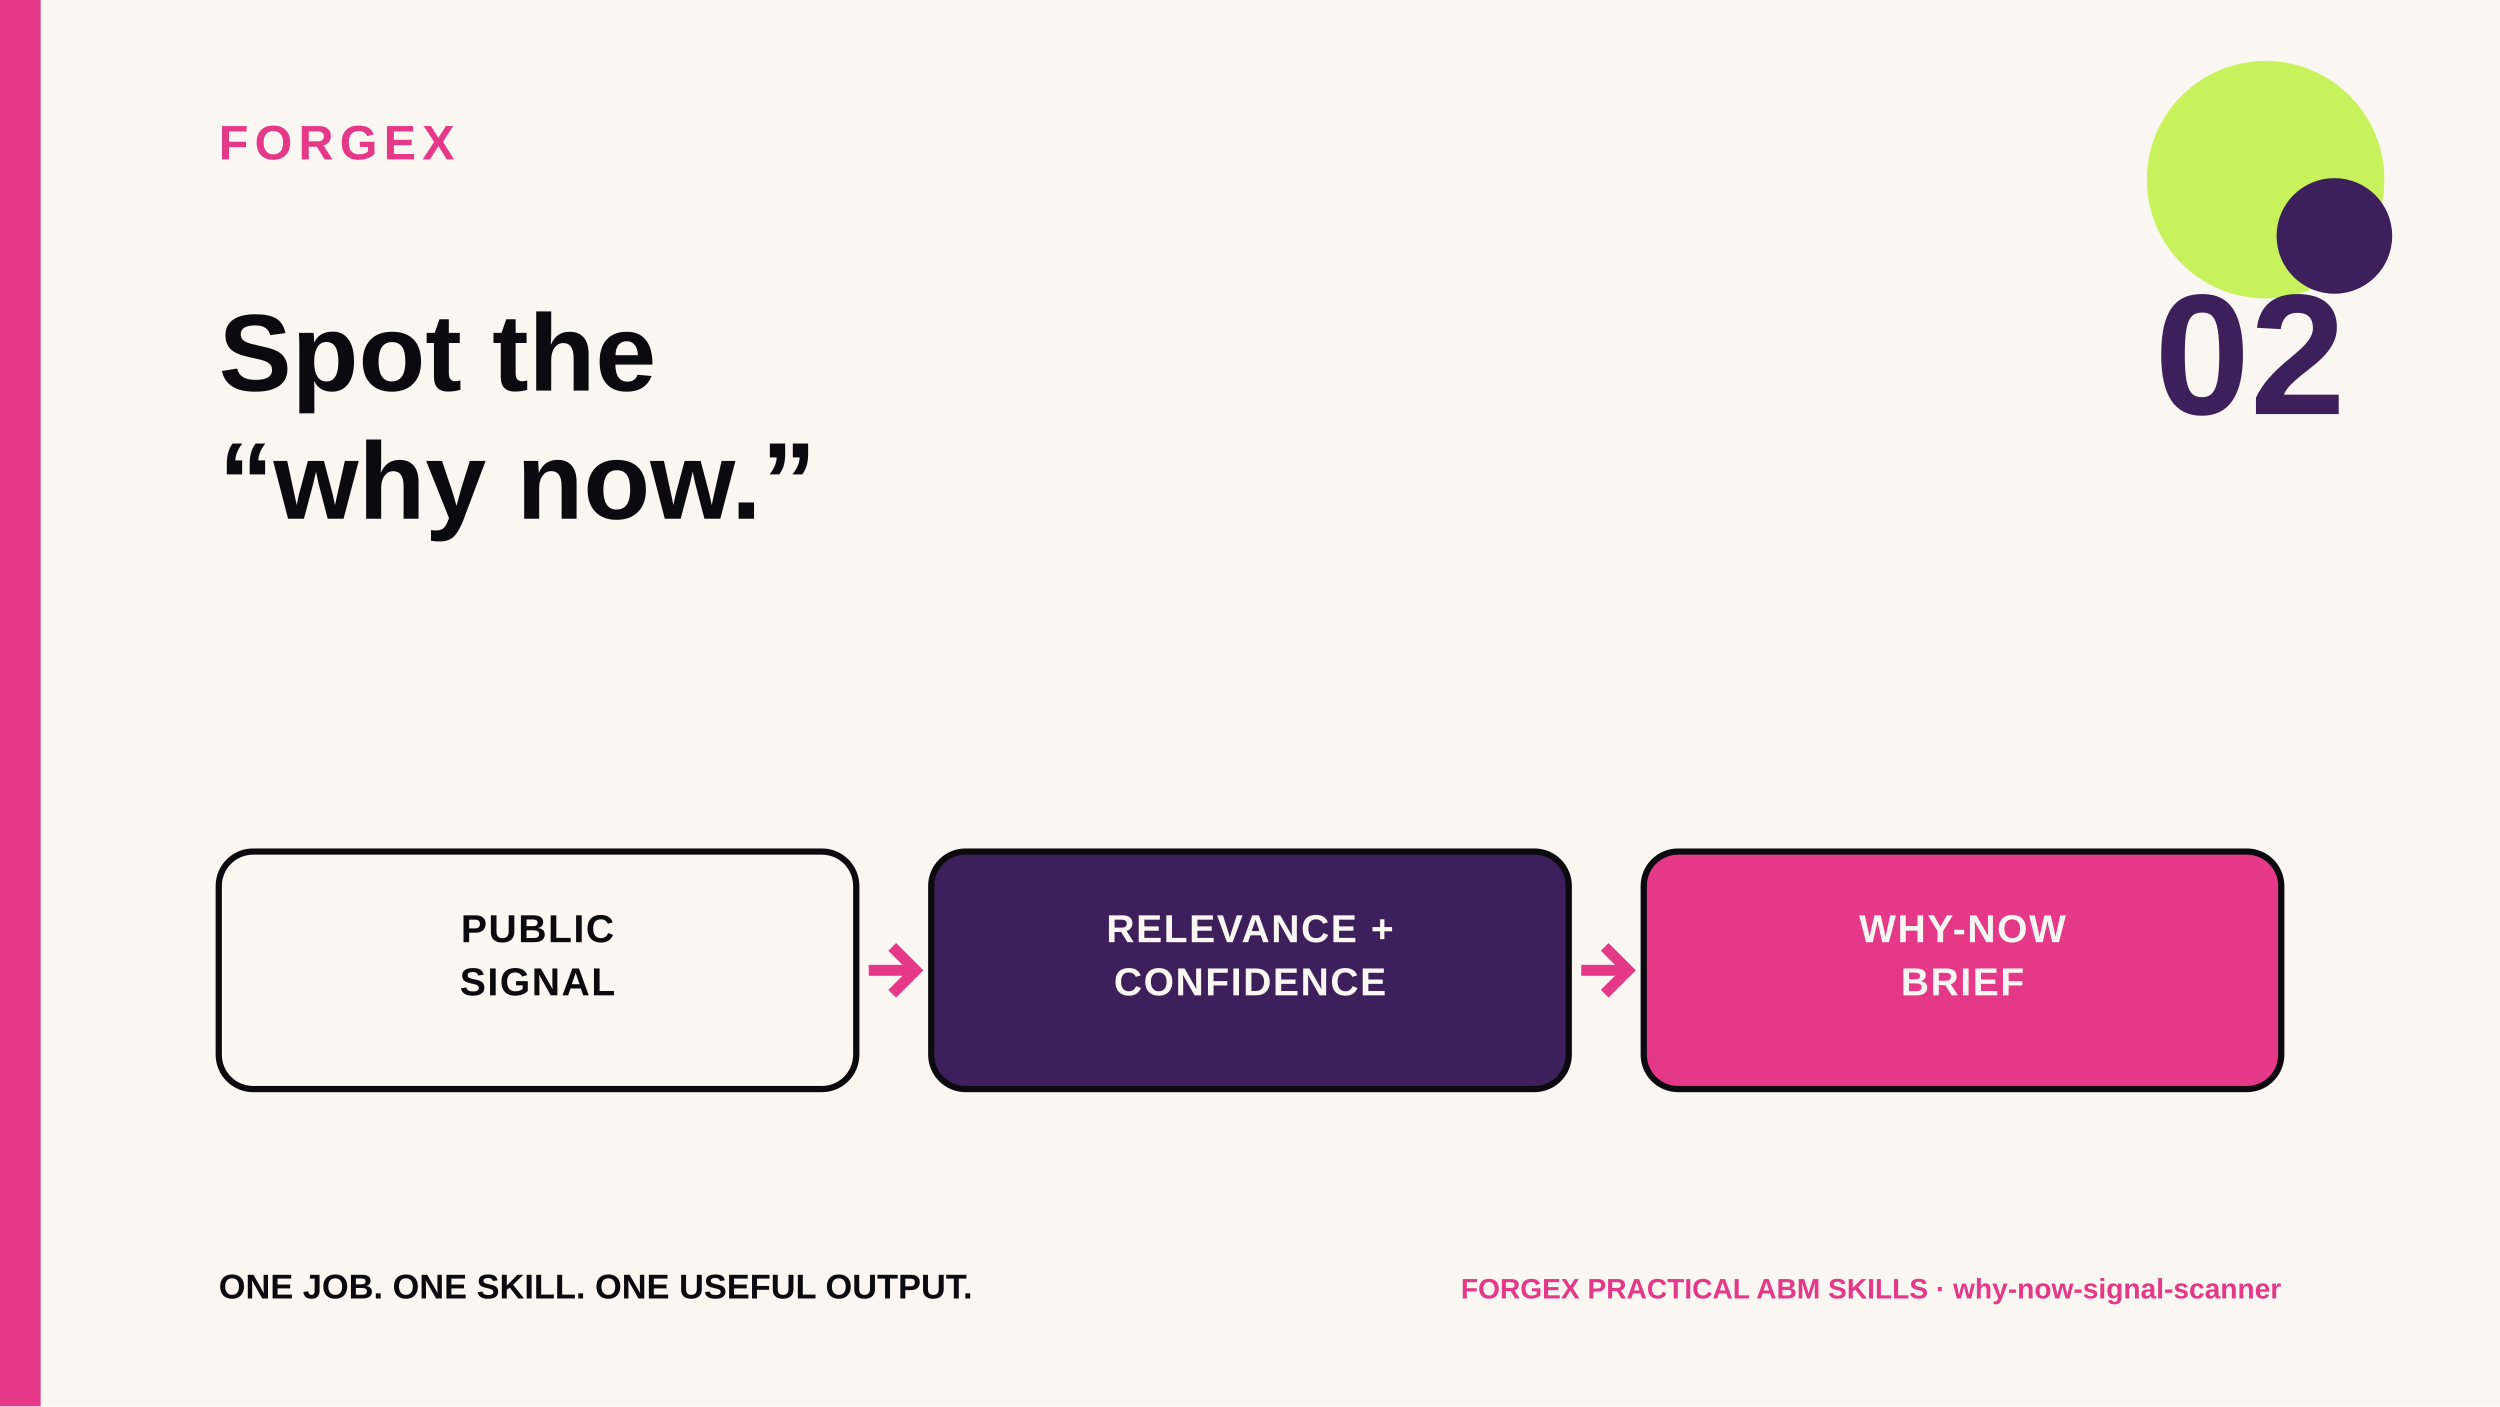
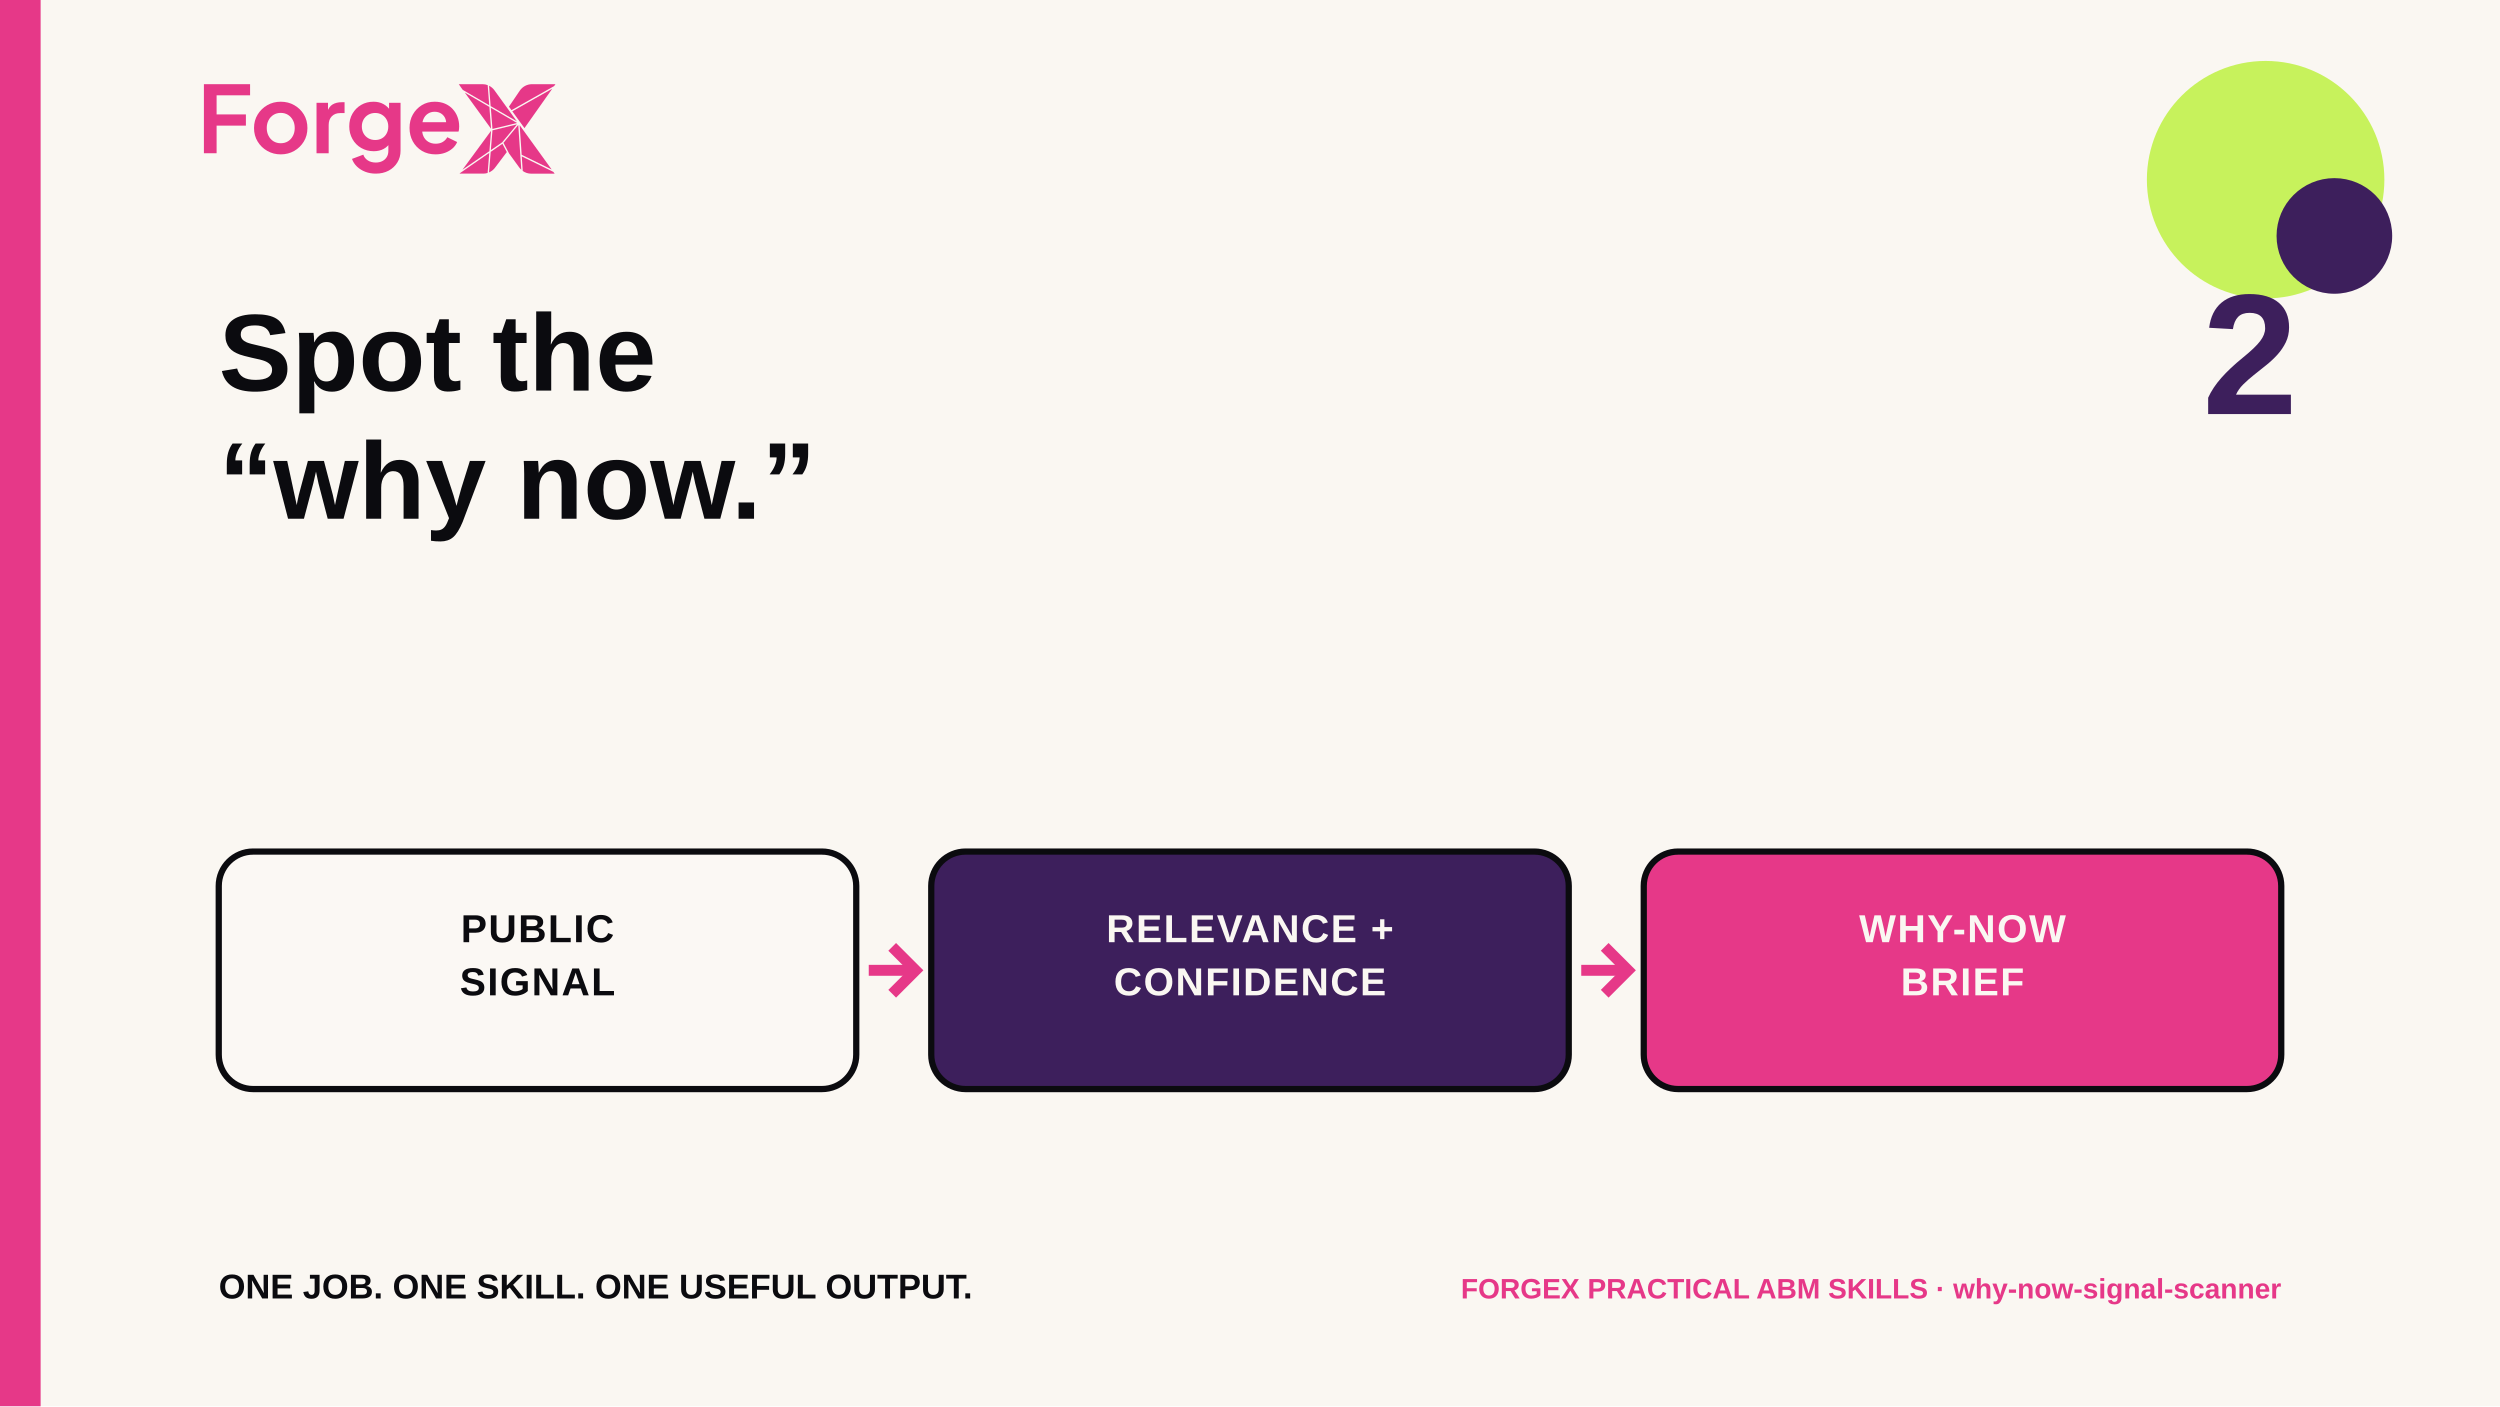
<svg xmlns="http://www.w3.org/2000/svg" width="1600" height="900" viewBox="0 0 1600 900">
  <rect width="1600" height="900" fill="#FAF7F2" />
  <rect x="0" y="0" width="26" height="900" fill="#E63888" />
  <circle cx="1450" cy="115" r="76" fill="#C7F25C" />
  <circle cx="1494" cy="151" r="37" fill="#3D1F5C" />
-   <text x="140" y="102" font-family="Arial, Helvetica, sans-serif" font-size="31" font-weight="900" fill="#E63888" letter-spacing="4">FORGEX</text>
-   <text x="1440" y="265" text-anchor="middle" font-family="Arial, Helvetica, sans-serif" font-size="110" font-weight="900" fill="#3D1F5C">02</text>
+   <svg x="108" y="44" width="270" height="77" viewBox="0 0 1080 307.2">
+     <g fill="#E63888">
+       <path d="M90,215.9V39.1h118.2v28.5h-85.7v48.9h75v28.7h-75v70.7H90z" />
+       <path d="M286.7,218.8c-12.5,0-23.9-2.9-34.3-8.8c-10.4-5.9-18.6-13.8-24.8-24c-6.2-10.1-9.3-21.7-9.3-34.6c0-13,3.1-24.5,9.3-34.6c6.2-10.1,14.4-18.1,24.7-24c10.3-5.9,21.8-8.8,34.4-8.8c12.8,0,24.4,2.9,34.6,8.8c10.3,5.9,18.5,13.8,24.6,23.9c6.1,10.1,9.1,21.6,9.1,34.8c0,13-3.1,24.5-9.3,34.6c-6.2,10.1-14.4,18.1-24.7,24C310.9,215.8,299.4,218.8,286.7,218.8z M286.7,190.3c7.1,0,13.3-1.7,18.6-5c5.3-3.3,9.5-8,12.6-13.9c3.1-5.9,4.6-12.6,4.6-20.1c0-7.4-1.5-14.1-4.6-19.9c-3.1-5.9-7.3-10.4-12.6-13.8c-5.3-3.3-11.5-5-18.6-5c-7,0-13.1,1.7-18.5,5c-5.4,3.3-9.6,7.9-12.7,13.8c-3.1,5.9-4.6,12.5-4.6,19.9c0,7.4,1.5,14.1,4.6,20.1c3.1,5.9,7.3,10.6,12.7,13.9C273.6,188.6,279.8,190.3,286.7,190.3z" />
+       <path d="M378.3,215.9V86.8h29.4v28.7l-2.4-4.3c3-9.6,7.7-16.4,14.1-20.2c6.4-3.8,14.1-5.7,23.1-5.7h7.6v27.8h-11.2c-8.9,0-16,2.7-21.4,8.1c-5.4,5.4-8.1,13-8.1,22.8v71.9H378.3z" />
+       <path d="M530,268.1c-9.7,0-18.6-1.6-26.8-4.7c-8.2-3.2-15.3-7.6-21.2-13.2c-5.9-5.6-10.2-12.2-12.9-19.8l29-10.9c1.9,6,5.7,10.9,11.3,14.6c5.6,3.7,12.5,5.6,20.5,5.6c6.3,0,11.9-1.2,16.7-3.6c4.8-2.4,8.6-5.8,11.4-10.3c2.8-4.5,4.2-9.9,4.2-16.3v-29.4l5.7,7.1c-4.4,7.8-10.3,13.6-17.7,17.6c-7.4,4-15.9,5.9-25.5,5.9c-11.9,0-22.5-2.8-32-8.3c-9.5-5.5-17-13.1-22.4-22.8c-5.5-9.7-8.2-20.5-8.2-32.5c0-12.2,2.7-23,8.2-32.5c5.5-9.5,12.9-17,22.2-22.4c9.3-5.5,19.9-8.2,31.8-8.2c9.6,0,18.1,2,25.4,6.1c7.3,4,13.4,9.8,18.3,17.4l-4,7.8V86.8h29.4v122.7c0,11.2-2.7,21.3-8.2,30.1c-5.5,8.9-12.9,15.8-22.3,20.9C553.2,265.6,542.3,268.1,530,268.1z M528.6,182c6.6,0,12.5-1.5,17.4-4.4c5-2.9,8.9-7,11.7-12.2c2.9-5.2,4.3-11.2,4.3-18c0-6.6-1.5-12.6-4.4-17.8c-2.9-5.2-6.9-9.3-11.9-12.3c-5-3-10.7-4.5-17.2-4.5s-12.3,1.5-17.6,4.5c-5.2,3-9.3,7.1-12.2,12.3c-2.9,5.2-4.4,11.2-4.4,17.8c0,6.6,1.5,12.6,4.4,17.8c2.9,5.2,7,9.3,12.1,12.3C516,180.5,521.9,182,528.6,182z" />
+       <path d="M683.1,218.8c-13.3,0-25-3-35-9c-10-6-17.8-14.2-23.4-24.4c-5.5-10.3-8.3-21.7-8.3-34.2c0-13,2.8-24.5,8.5-34.5c5.7-10,13.4-18,23-23.9c9.6-5.9,20.6-8.8,32.7-8.8c10.1,0,19,1.7,26.7,5c7.7,3.3,14.2,7.9,19.6,13.8c5.4,5.9,9.5,12.5,12.3,20.1c2.8,7.5,4.3,15.6,4.3,24.3c0,2.4-0.1,4.7-0.4,7c-0.2,2.3-0.7,4.4-1.3,6.3h-99.7v-24h82.1l-15,11.2c1.6-7.3,1.3-13.8-0.8-19.5c-2.1-5.7-5.6-10.2-10.4-13.5c-4.8-3.3-10.6-5-17.4-5c-6.5,0-12.3,1.7-17.3,5c-5.1,3.3-8.9,8.1-11.5,14.2c-2.6,6.2-3.6,13.7-3,22.5c-0.6,7.9,0.4,14.9,3.2,21c2.8,6.1,6.9,10.8,12.3,14.1c5.5,3.3,11.7,5,18.9,5c7.1,0,13.2-1.5,18.2-4.5c5-3,8.9-7,11.7-12.1l25.2,12.3c-2.5,6.2-6.5,11.6-11.9,16.4c-5.4,4.7-11.8,8.5-19.2,11.2C699.8,217.4,691.8,218.8,683.1,218.8z" />
+       <path d="M986.5,44l3.5-4.9h-60.1c-12.5,0-24.2,6.2-31.2,16.5l-27.8,41l6.5,9L986.5,44z" />
+       <polygon points="910.6,151.6 981.8,50.7 879.5,108.5" />
+       <path d="M824.2,212.4l-4.3,52.6c5.9-2.6,11.2-6.6,15.2-11.9l30.3-40.2l-11.2-21.2L824.2,212.4z" />
+       <path d="M816.5,41.5c-4.2-1.6-8.6-2.4-13.2-2.4h-60.8l6.3,9.2l4,5.5l67.6,39.3L816.5,41.5z" />
+       <path d="M745.5,266.8l-0.9,1.3H805c3.9,0,7.7-0.6,11.3-1.7l4.2-51.4L745.5,266.8z" />
+       <polygon points="825.1,158.5 751.8,258.2 820.9,210.5" />
+       <polygon points="824.5,99.4 828.7,153.7 891.5,138.4" />
+       <polygon points="891.5,142 828.7,157.3 824.6,207.9 853.7,187.8" />
+       <path d="M906.2,261.3c6.3,4.4,13.8,6.9,21.7,6.9h60c-1.1-1.5-2.2-3.1-3.3-4.6L903.7,224L906.2,261.3z" />
+       <polygon points="757.9,60.7 825.1,153.2 820.8,97.3" />
+       <path d="M980.3,257.5c-27.4-37.8-54.7-75.6-82-113.5l5.2,75.9L980.3,257.5z" />
+       <path d="M891.1,134.2c-19.1-26.5-38.2-52.9-57.3-79.4c-3.6-5-8.4-9-13.8-11.7l4,52.1L891.1,134.2z" />
+       <path d="M856.9,189.3l14.5,27.5l26,35.7c1.5,2.1,3.3,4,5.1,5.7l-7.8-114.7L856.9,189.3z" />
+     </g>
+   </svg>
+   <text x="1440" y="265" text-anchor="middle" font-family="Arial, Helvetica, sans-serif" font-size="110" font-weight="900" fill="#3D1F5C">2</text>
  <text x="140" y="250" fill="#0B0B0F" font-family="Arial, Helvetica, sans-serif" font-size="70" font-weight="900">Spot the</text>
  <text x="140" y="332" fill="#0B0B0F" font-family="Arial, Helvetica, sans-serif" font-size="70" font-weight="900">“why now.”</text>
  <rect x="140" y="545" width="408" height="152" rx="22" fill="#FBF8F4" stroke="#0B0B0F" stroke-width="4" />
  <path d="M 556 621 L 586 621" stroke="#E63888" stroke-width="7" />
  <path d="M 571 606 L 586 621 L 571 636" fill="none" stroke="#E63888" stroke-width="7" />
  <text x="344" y="603" text-anchor="middle" fill="#0B0B0F" font-family="Arial, Helvetica, sans-serif" font-size="25" font-weight="800" letter-spacing="1">PUBLIC</text>
  <text x="344" y="637" text-anchor="middle" fill="#0B0B0F" font-family="Arial, Helvetica, sans-serif" font-size="25" font-weight="800" letter-spacing="1">SIGNAL</text>
  <rect x="596" y="545" width="408" height="152" rx="22" fill="#3D1F5C" stroke="#0B0B0F" stroke-width="4" />
  <path d="M 1012 621 L 1042 621" stroke="#E63888" stroke-width="7" />
  <path d="M 1027 606 L 1042 621 L 1027 636" fill="none" stroke="#E63888" stroke-width="7" />
  <text x="800" y="603" text-anchor="middle" fill="#FAF7F2" font-family="Arial, Helvetica, sans-serif" font-size="25" font-weight="800" letter-spacing="1">RELEVANCE +</text>
  <text x="800" y="637" text-anchor="middle" fill="#FAF7F2" font-family="Arial, Helvetica, sans-serif" font-size="25" font-weight="800" letter-spacing="1">CONFIDENCE</text>
  <rect x="1052" y="545" width="408" height="152" rx="22" fill="#E63888" stroke="#0B0B0F" stroke-width="4" />
  <text x="1256" y="603" text-anchor="middle" fill="#FAF7F2" font-family="Arial, Helvetica, sans-serif" font-size="25" font-weight="800" letter-spacing="1">WHY-NOW</text>
  <text x="1256" y="637" text-anchor="middle" fill="#FAF7F2" font-family="Arial, Helvetica, sans-serif" font-size="25" font-weight="800" letter-spacing="1">BRIEF</text>
  <text x="140" y="831" font-family="Arial, Helvetica, sans-serif" font-size="22" font-weight="700" fill="#0B0B0F">ONE JOB. ONE SKILL. ONE USEFUL OUTPUT.</text>
  <text x="1460" y="831" text-anchor="end" font-family="Arial, Helvetica, sans-serif" font-size="18" font-weight="700" fill="#E63888">FORGEX PRACTICAL ABM SKILLS · why-now-signal-scanner</text>
</svg>
